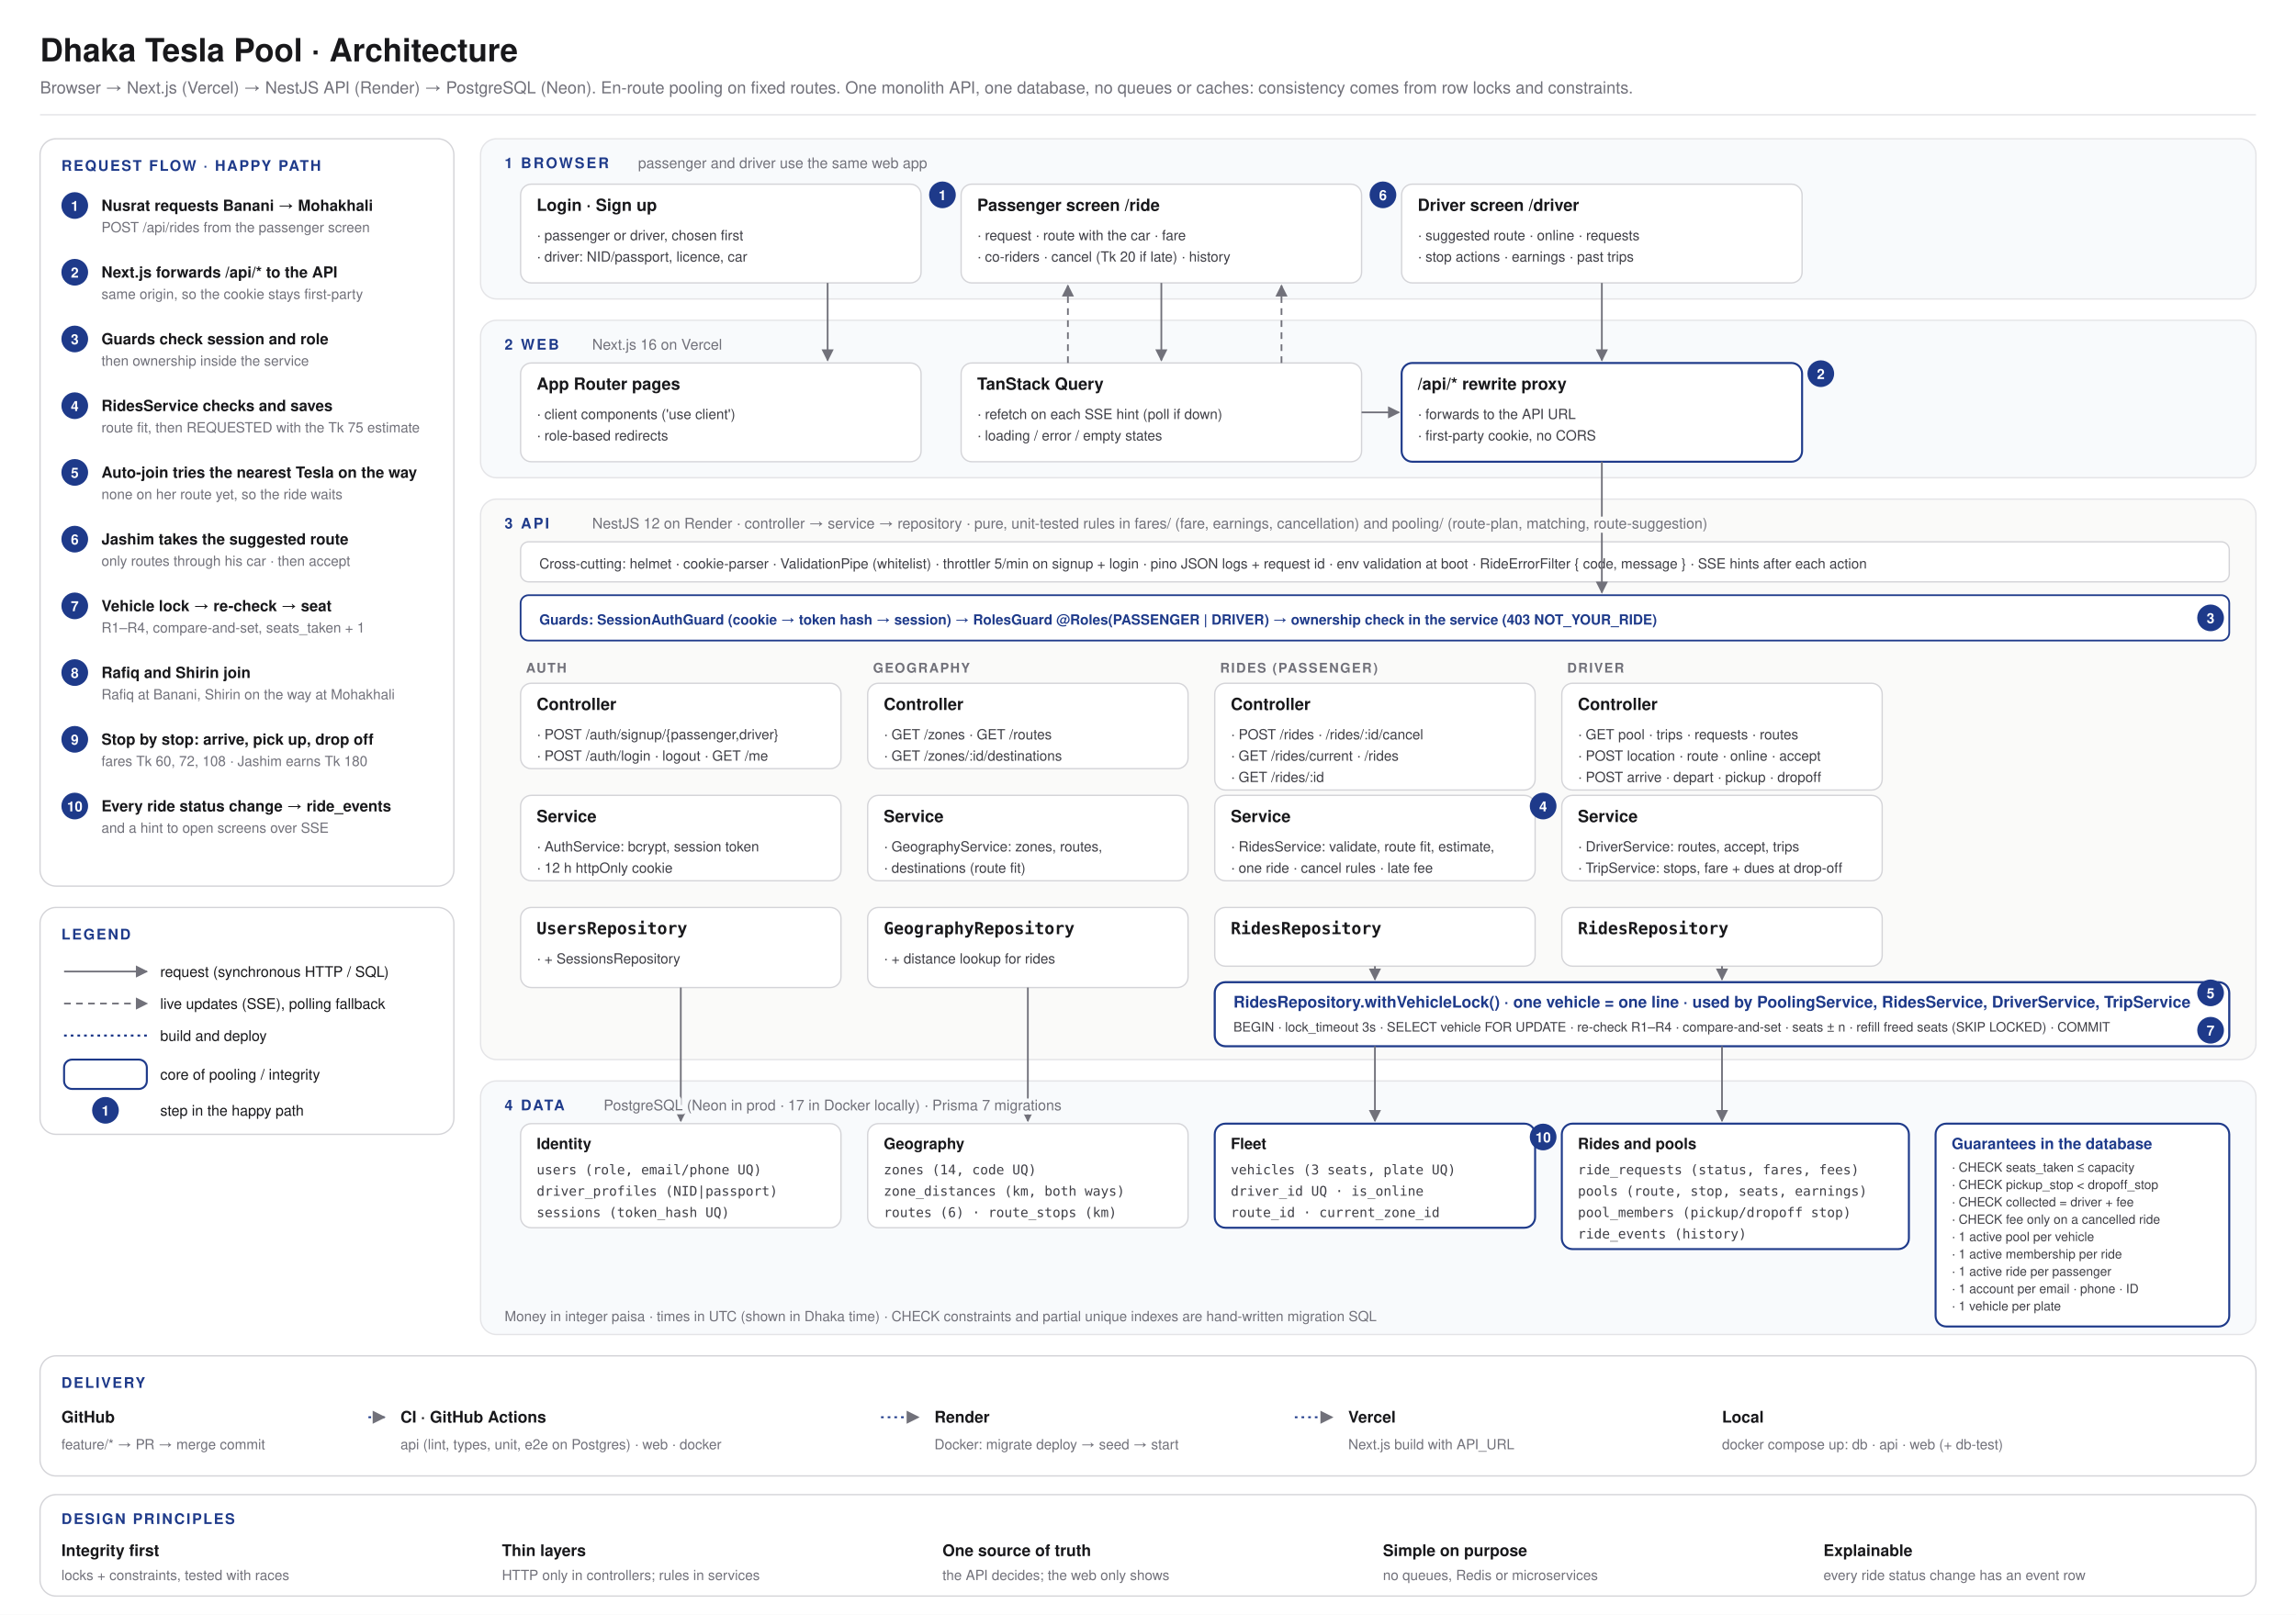
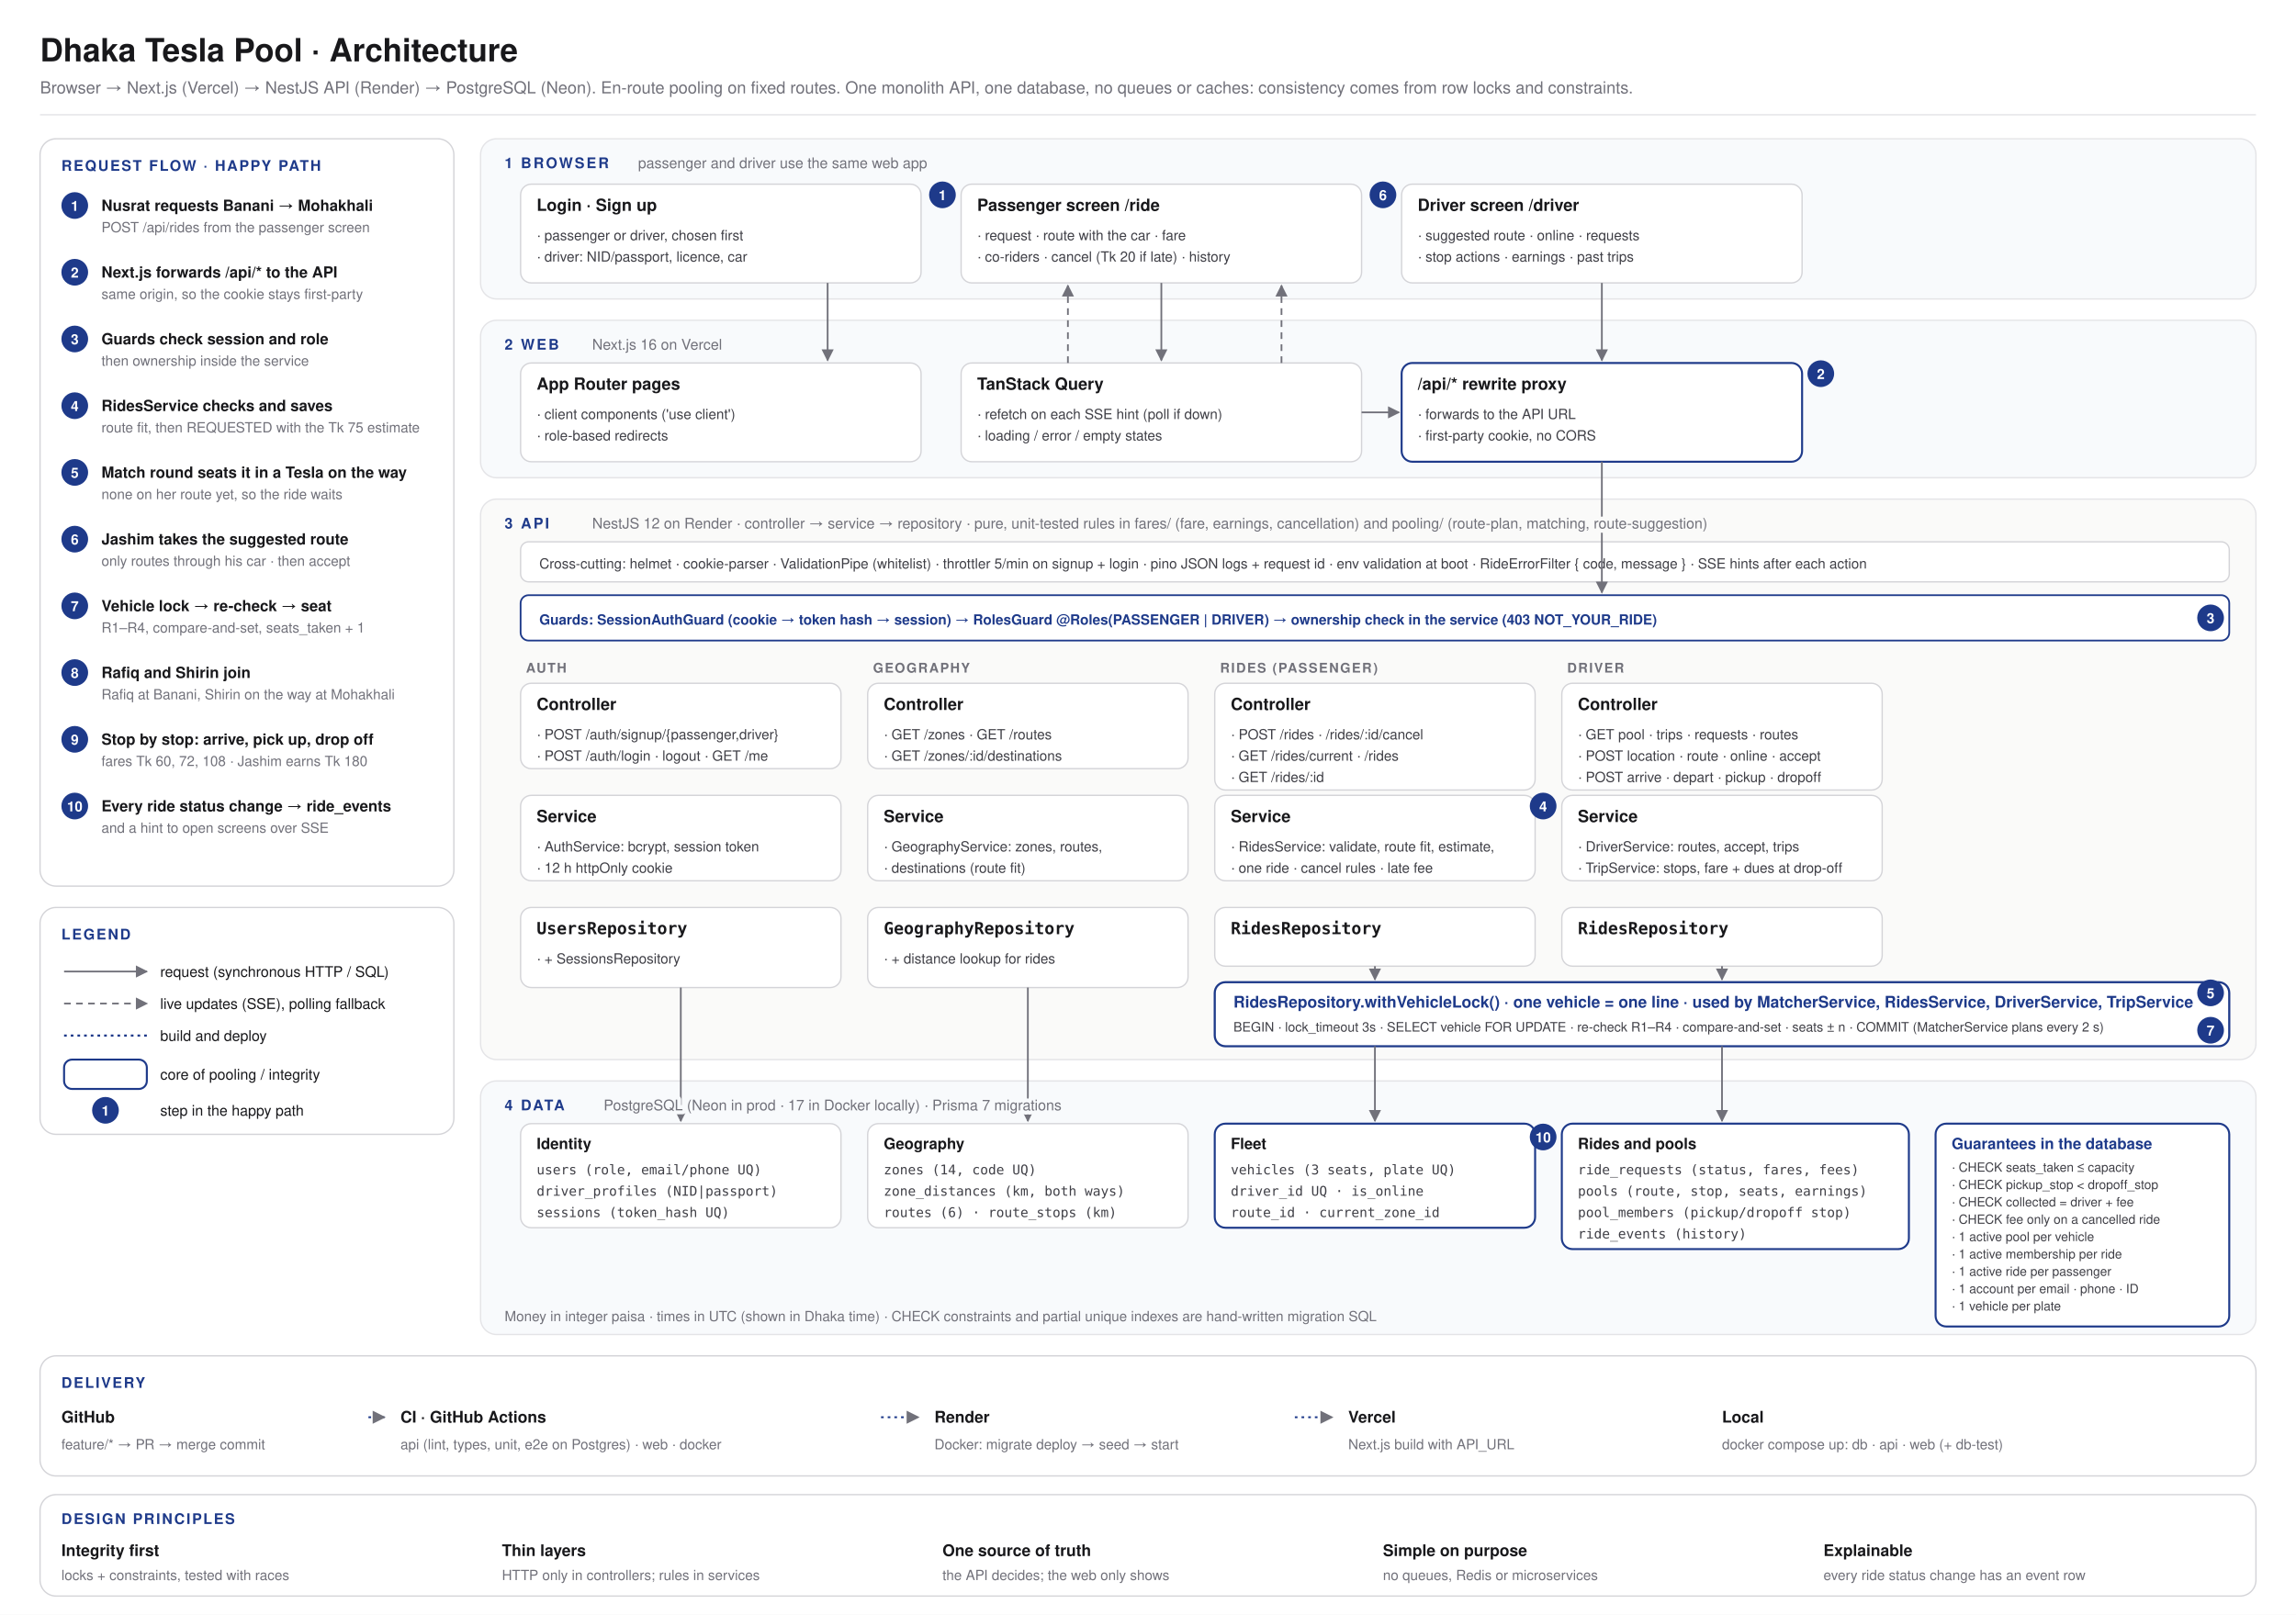
<svg xmlns="http://www.w3.org/2000/svg" width="1720" height="1210" viewBox="0 0 1720 1210">
  <defs>
    <marker id="arr" viewBox="0 0 10 10" refX="9" refY="5" markerWidth="7" markerHeight="7" orient="auto-start-reverse">
      <path d="M0 0 L10 5 L0 10 z" fill="#71717a" />
    </marker>
  </defs>
  <rect width="1720" height="1210" fill="#ffffff" />
  <text x="30" y="46" font-family="-apple-system, 'Helvetica Neue', Helvetica, Arial, sans-serif" font-size="24" fill="#18181b" font-weight="700" text-anchor="start" letter-spacing="0">Dhaka Tesla Pool · Architecture</text>
  <text x="30" y="70" font-family="-apple-system, 'Helvetica Neue', Helvetica, Arial, sans-serif" font-size="12.5" fill="#71717a" font-weight="400" text-anchor="start" letter-spacing="0">Browser → Next.js (Vercel) → NestJS API (Render) → PostgreSQL (Neon). En-route pooling on fixed routes. One monolith API, one database, no queues or caches: consistency comes from row locks and constraints.</text>
  <line x1="30" y1="86" x2="1690" y2="86" stroke="#e4e4e7" />
  <rect x="30" y="104" width="310" height="560" rx="12" fill="#fff" stroke="#d4d4d8" stroke-width="1" />
  <text x="46" y="128" font-family="-apple-system, 'Helvetica Neue', Helvetica, Arial, sans-serif" font-size="11" fill="#1e3a8a" font-weight="700" text-anchor="start" letter-spacing="1.2">REQUEST FLOW · HAPPY PATH</text>
  <circle cx="56" cy="154" r="10" fill="#1e3a8a" />
  <text x="56" y="158" font-family="-apple-system, 'Helvetica Neue', Helvetica, Arial, sans-serif" font-size="10.5" fill="#fff" font-weight="700" text-anchor="middle" letter-spacing="0">1</text>
  <text x="76" y="158" font-family="-apple-system, 'Helvetica Neue', Helvetica, Arial, sans-serif" font-size="11.5" fill="#18181b" font-weight="600" text-anchor="start" letter-spacing="0">Nusrat requests Banani → Mohakhali</text>
  <text x="76" y="174" font-family="-apple-system, 'Helvetica Neue', Helvetica, Arial, sans-serif" font-size="10.5" fill="#71717a" font-weight="400" text-anchor="start" letter-spacing="0">POST /api/rides from the passenger screen</text>
  <circle cx="56" cy="204" r="10" fill="#1e3a8a" />
  <text x="56" y="208" font-family="-apple-system, 'Helvetica Neue', Helvetica, Arial, sans-serif" font-size="10.5" fill="#fff" font-weight="700" text-anchor="middle" letter-spacing="0">2</text>
  <text x="76" y="208" font-family="-apple-system, 'Helvetica Neue', Helvetica, Arial, sans-serif" font-size="11.5" fill="#18181b" font-weight="600" text-anchor="start" letter-spacing="0">Next.js forwards /api/* to the API</text>
  <text x="76" y="224" font-family="-apple-system, 'Helvetica Neue', Helvetica, Arial, sans-serif" font-size="10.5" fill="#71717a" font-weight="400" text-anchor="start" letter-spacing="0">same origin, so the cookie stays first-party</text>
  <circle cx="56" cy="254" r="10" fill="#1e3a8a" />
  <text x="56" y="258" font-family="-apple-system, 'Helvetica Neue', Helvetica, Arial, sans-serif" font-size="10.5" fill="#fff" font-weight="700" text-anchor="middle" letter-spacing="0">3</text>
  <text x="76" y="258" font-family="-apple-system, 'Helvetica Neue', Helvetica, Arial, sans-serif" font-size="11.5" fill="#18181b" font-weight="600" text-anchor="start" letter-spacing="0">Guards check session and role</text>
  <text x="76" y="274" font-family="-apple-system, 'Helvetica Neue', Helvetica, Arial, sans-serif" font-size="10.5" fill="#71717a" font-weight="400" text-anchor="start" letter-spacing="0">then ownership inside the service</text>
  <circle cx="56" cy="304" r="10" fill="#1e3a8a" />
  <text x="56" y="308" font-family="-apple-system, 'Helvetica Neue', Helvetica, Arial, sans-serif" font-size="10.5" fill="#fff" font-weight="700" text-anchor="middle" letter-spacing="0">4</text>
  <text x="76" y="308" font-family="-apple-system, 'Helvetica Neue', Helvetica, Arial, sans-serif" font-size="11.5" fill="#18181b" font-weight="600" text-anchor="start" letter-spacing="0">RidesService checks and saves</text>
  <text x="76" y="324" font-family="-apple-system, 'Helvetica Neue', Helvetica, Arial, sans-serif" font-size="10.5" fill="#71717a" font-weight="400" text-anchor="start" letter-spacing="0">route fit, then REQUESTED with the Tk 75 estimate</text>
  <circle cx="56" cy="354" r="10" fill="#1e3a8a" />
  <text x="56" y="358" font-family="-apple-system, 'Helvetica Neue', Helvetica, Arial, sans-serif" font-size="10.5" fill="#fff" font-weight="700" text-anchor="middle" letter-spacing="0">5</text>
-   <text x="76" y="358" font-family="-apple-system, 'Helvetica Neue', Helvetica, Arial, sans-serif" font-size="11.5" fill="#18181b" font-weight="600" text-anchor="start" letter-spacing="0">Auto-join tries the nearest Tesla on the way</text>
+   <text x="76" y="358" font-family="-apple-system, 'Helvetica Neue', Helvetica, Arial, sans-serif" font-size="11.5" fill="#18181b" font-weight="600" text-anchor="start" letter-spacing="0">Match round seats it in a Tesla on the way</text>
  <text x="76" y="374" font-family="-apple-system, 'Helvetica Neue', Helvetica, Arial, sans-serif" font-size="10.5" fill="#71717a" font-weight="400" text-anchor="start" letter-spacing="0">none on her route yet, so the ride waits</text>
  <circle cx="56" cy="404" r="10" fill="#1e3a8a" />
  <text x="56" y="408" font-family="-apple-system, 'Helvetica Neue', Helvetica, Arial, sans-serif" font-size="10.5" fill="#fff" font-weight="700" text-anchor="middle" letter-spacing="0">6</text>
  <text x="76" y="408" font-family="-apple-system, 'Helvetica Neue', Helvetica, Arial, sans-serif" font-size="11.5" fill="#18181b" font-weight="600" text-anchor="start" letter-spacing="0">Jashim takes the suggested route</text>
  <text x="76" y="424" font-family="-apple-system, 'Helvetica Neue', Helvetica, Arial, sans-serif" font-size="10.5" fill="#71717a" font-weight="400" text-anchor="start" letter-spacing="0">only routes through his car · then accept</text>
  <circle cx="56" cy="454" r="10" fill="#1e3a8a" />
  <text x="56" y="458" font-family="-apple-system, 'Helvetica Neue', Helvetica, Arial, sans-serif" font-size="10.5" fill="#fff" font-weight="700" text-anchor="middle" letter-spacing="0">7</text>
  <text x="76" y="458" font-family="-apple-system, 'Helvetica Neue', Helvetica, Arial, sans-serif" font-size="11.5" fill="#18181b" font-weight="600" text-anchor="start" letter-spacing="0">Vehicle lock → re-check → seat</text>
  <text x="76" y="474" font-family="-apple-system, 'Helvetica Neue', Helvetica, Arial, sans-serif" font-size="10.5" fill="#71717a" font-weight="400" text-anchor="start" letter-spacing="0">R1–R4, compare-and-set, seats_taken + 1</text>
  <circle cx="56" cy="504" r="10" fill="#1e3a8a" />
  <text x="56" y="508" font-family="-apple-system, 'Helvetica Neue', Helvetica, Arial, sans-serif" font-size="10.5" fill="#fff" font-weight="700" text-anchor="middle" letter-spacing="0">8</text>
  <text x="76" y="508" font-family="-apple-system, 'Helvetica Neue', Helvetica, Arial, sans-serif" font-size="11.5" fill="#18181b" font-weight="600" text-anchor="start" letter-spacing="0">Rafiq and Shirin join</text>
  <text x="76" y="524" font-family="-apple-system, 'Helvetica Neue', Helvetica, Arial, sans-serif" font-size="10.5" fill="#71717a" font-weight="400" text-anchor="start" letter-spacing="0">Rafiq at Banani, Shirin on the way at Mohakhali</text>
  <circle cx="56" cy="554" r="10" fill="#1e3a8a" />
  <text x="56" y="558" font-family="-apple-system, 'Helvetica Neue', Helvetica, Arial, sans-serif" font-size="10.5" fill="#fff" font-weight="700" text-anchor="middle" letter-spacing="0">9</text>
  <text x="76" y="558" font-family="-apple-system, 'Helvetica Neue', Helvetica, Arial, sans-serif" font-size="11.5" fill="#18181b" font-weight="600" text-anchor="start" letter-spacing="0">Stop by stop: arrive, pick up, drop off</text>
  <text x="76" y="574" font-family="-apple-system, 'Helvetica Neue', Helvetica, Arial, sans-serif" font-size="10.5" fill="#71717a" font-weight="400" text-anchor="start" letter-spacing="0">fares Tk 60, 72, 108 · Jashim earns Tk 180</text>
  <circle cx="56" cy="604" r="10" fill="#1e3a8a" />
  <text x="56" y="608" font-family="-apple-system, 'Helvetica Neue', Helvetica, Arial, sans-serif" font-size="10.5" fill="#fff" font-weight="700" text-anchor="middle" letter-spacing="0">10</text>
  <text x="76" y="608" font-family="-apple-system, 'Helvetica Neue', Helvetica, Arial, sans-serif" font-size="11.5" fill="#18181b" font-weight="600" text-anchor="start" letter-spacing="0">Every ride status change → ride_events</text>
  <text x="76" y="624" font-family="-apple-system, 'Helvetica Neue', Helvetica, Arial, sans-serif" font-size="10.5" fill="#71717a" font-weight="400" text-anchor="start" letter-spacing="0">and a hint to open screens over SSE</text>
  <rect x="30" y="680" width="310" height="170" rx="12" fill="#fff" stroke="#d4d4d8" stroke-width="1" />
  <text x="46" y="704" font-family="-apple-system, 'Helvetica Neue', Helvetica, Arial, sans-serif" font-size="11" fill="#1e3a8a" font-weight="700" text-anchor="start" letter-spacing="1.2">LEGEND</text>
  <path d="M48 728 H110" fill="none" stroke="#71717a" stroke-width="1.3" marker-end="url(#arr)" />
  <text x="120" y="732" font-family="-apple-system, 'Helvetica Neue', Helvetica, Arial, sans-serif" font-size="11" fill="#18181b" font-weight="400" text-anchor="start" letter-spacing="0">request (synchronous HTTP / SQL)</text>
  <path d="M48 752 H110" fill="none" stroke="#71717a" stroke-width="1.3" stroke-dasharray="5 4" marker-end="url(#arr)" />
  <text x="120" y="756" font-family="-apple-system, 'Helvetica Neue', Helvetica, Arial, sans-serif" font-size="11" fill="#18181b" font-weight="400" text-anchor="start" letter-spacing="0">live updates (SSE), polling fallback</text>
  <path d="M48 776 H110" fill="none" stroke="#1e3a8a" stroke-width="1.6" stroke-dasharray="2 3" />
  <text x="120" y="780" font-family="-apple-system, 'Helvetica Neue', Helvetica, Arial, sans-serif" font-size="11" fill="#18181b" font-weight="400" text-anchor="start" letter-spacing="0">build and deploy</text>
  <rect x="48" y="794" width="62" height="22" rx="6" fill="#fff" stroke="#1e3a8a" stroke-width="1.5" />
  <text x="120" y="809" font-family="-apple-system, 'Helvetica Neue', Helvetica, Arial, sans-serif" font-size="11" fill="#18181b" font-weight="400" text-anchor="start" letter-spacing="0">core of pooling / integrity</text>
  <circle cx="79" cy="832" r="10" fill="#1e3a8a" />
  <text x="79" y="836" font-family="-apple-system, 'Helvetica Neue', Helvetica, Arial, sans-serif" font-size="10.5" fill="#fff" font-weight="700" text-anchor="middle" letter-spacing="0">1</text>
  <text x="120" y="836" font-family="-apple-system, 'Helvetica Neue', Helvetica, Arial, sans-serif" font-size="11" fill="#18181b" font-weight="400" text-anchor="start" letter-spacing="0">step in the happy path</text>
  <rect x="360" y="104" width="1330" height="120" rx="12" fill="#f8fafc" stroke="#e4e4e7" stroke-width="1" />
  <rect x="390" y="138" width="300" height="74" rx="8" fill="#fff" stroke="#d4d4d8" stroke-width="1" />
  <text x="402" y="158" font-family="-apple-system, 'Helvetica Neue', Helvetica, Arial, sans-serif" font-size="12.5" fill="#18181b" font-weight="700" text-anchor="start" letter-spacing="0">Login · Sign up</text>
  <text x="402" y="180" font-family="-apple-system, 'Helvetica Neue', Helvetica, Arial, sans-serif" font-size="10.5" fill="#3f3f46" font-weight="400" text-anchor="start" letter-spacing="0">· passenger or driver, chosen first</text>
  <text x="402" y="196" font-family="-apple-system, 'Helvetica Neue', Helvetica, Arial, sans-serif" font-size="10.5" fill="#3f3f46" font-weight="400" text-anchor="start" letter-spacing="0">· driver: NID/passport, licence, car</text>
  <rect x="720" y="138" width="300" height="74" rx="8" fill="#fff" stroke="#d4d4d8" stroke-width="1" />
  <text x="732" y="158" font-family="-apple-system, 'Helvetica Neue', Helvetica, Arial, sans-serif" font-size="12.5" fill="#18181b" font-weight="700" text-anchor="start" letter-spacing="0">Passenger screen  /ride</text>
  <text x="732" y="180" font-family="-apple-system, 'Helvetica Neue', Helvetica, Arial, sans-serif" font-size="10.5" fill="#3f3f46" font-weight="400" text-anchor="start" letter-spacing="0">· request · route with the car · fare</text>
  <text x="732" y="196" font-family="-apple-system, 'Helvetica Neue', Helvetica, Arial, sans-serif" font-size="10.5" fill="#3f3f46" font-weight="400" text-anchor="start" letter-spacing="0">· co-riders · cancel (Tk 20 if late) · history</text>
  <rect x="1050" y="138" width="300" height="74" rx="8" fill="#fff" stroke="#d4d4d8" stroke-width="1" />
  <text x="1062" y="158" font-family="-apple-system, 'Helvetica Neue', Helvetica, Arial, sans-serif" font-size="12.5" fill="#18181b" font-weight="700" text-anchor="start" letter-spacing="0">Driver screen  /driver</text>
  <text x="1062" y="180" font-family="-apple-system, 'Helvetica Neue', Helvetica, Arial, sans-serif" font-size="10.5" fill="#3f3f46" font-weight="400" text-anchor="start" letter-spacing="0">· suggested route · online · requests</text>
  <text x="1062" y="196" font-family="-apple-system, 'Helvetica Neue', Helvetica, Arial, sans-serif" font-size="10.5" fill="#3f3f46" font-weight="400" text-anchor="start" letter-spacing="0">· stop actions · earnings · past trips</text>
  <circle cx="706" cy="146" r="10" fill="#1e3a8a" />
  <text x="706" y="150" font-family="-apple-system, 'Helvetica Neue', Helvetica, Arial, sans-serif" font-size="10.5" fill="#fff" font-weight="700" text-anchor="middle" letter-spacing="0">1</text>
  <circle cx="1036" cy="146" r="10" fill="#1e3a8a" />
  <text x="1036" y="150" font-family="-apple-system, 'Helvetica Neue', Helvetica, Arial, sans-serif" font-size="10.5" fill="#fff" font-weight="700" text-anchor="middle" letter-spacing="0">6</text>
  <rect x="360" y="240" width="1330" height="118" rx="12" fill="#f8fafc" stroke="#e4e4e7" stroke-width="1" />
  <rect x="390" y="272" width="300" height="74" rx="8" fill="#fff" stroke="#d4d4d8" stroke-width="1" />
  <text x="402" y="292" font-family="-apple-system, 'Helvetica Neue', Helvetica, Arial, sans-serif" font-size="12.5" fill="#18181b" font-weight="700" text-anchor="start" letter-spacing="0">App Router pages</text>
  <text x="402" y="314" font-family="-apple-system, 'Helvetica Neue', Helvetica, Arial, sans-serif" font-size="10.5" fill="#3f3f46" font-weight="400" text-anchor="start" letter-spacing="0">· client components ('use client')</text>
  <text x="402" y="330" font-family="-apple-system, 'Helvetica Neue', Helvetica, Arial, sans-serif" font-size="10.5" fill="#3f3f46" font-weight="400" text-anchor="start" letter-spacing="0">· role-based redirects</text>
  <rect x="720" y="272" width="300" height="74" rx="8" fill="#fff" stroke="#d4d4d8" stroke-width="1" />
  <text x="732" y="292" font-family="-apple-system, 'Helvetica Neue', Helvetica, Arial, sans-serif" font-size="12.5" fill="#18181b" font-weight="700" text-anchor="start" letter-spacing="0">TanStack Query</text>
  <text x="732" y="314" font-family="-apple-system, 'Helvetica Neue', Helvetica, Arial, sans-serif" font-size="10.5" fill="#3f3f46" font-weight="400" text-anchor="start" letter-spacing="0">· refetch on each SSE hint (poll if down)</text>
  <text x="732" y="330" font-family="-apple-system, 'Helvetica Neue', Helvetica, Arial, sans-serif" font-size="10.5" fill="#3f3f46" font-weight="400" text-anchor="start" letter-spacing="0">· loading / error / empty states</text>
  <rect x="1050" y="272" width="300" height="74" rx="8" fill="#fff" stroke="#1e3a8a" stroke-width="1.5" />
  <text x="1062" y="292" font-family="-apple-system, 'Helvetica Neue', Helvetica, Arial, sans-serif" font-size="12.5" fill="#18181b" font-weight="700" text-anchor="start" letter-spacing="0">/api/* rewrite proxy</text>
  <text x="1062" y="314" font-family="-apple-system, 'Helvetica Neue', Helvetica, Arial, sans-serif" font-size="10.5" fill="#3f3f46" font-weight="400" text-anchor="start" letter-spacing="0">· forwards to the API URL</text>
  <text x="1062" y="330" font-family="-apple-system, 'Helvetica Neue', Helvetica, Arial, sans-serif" font-size="10.5" fill="#3f3f46" font-weight="400" text-anchor="start" letter-spacing="0">· first-party cookie, no CORS</text>
  <circle cx="1364" cy="280" r="10" fill="#1e3a8a" />
  <text x="1364" y="284" font-family="-apple-system, 'Helvetica Neue', Helvetica, Arial, sans-serif" font-size="10.5" fill="#fff" font-weight="700" text-anchor="middle" letter-spacing="0">2</text>
  <path d="M870 212 V270" fill="none" stroke="#71717a" stroke-width="1.3" marker-end="url(#arr)" />
  <path d="M1200 212 V270" fill="none" stroke="#71717a" stroke-width="1.3" marker-end="url(#arr)" />
  <path d="M620 212 V270" fill="none" stroke="#71717a" stroke-width="1.3" marker-end="url(#arr)" />
  <path d="M1020 309 H1048" fill="none" stroke="#71717a" stroke-width="1.3" marker-end="url(#arr)" />
  <rect x="360" y="374" width="1330" height="420" rx="12" fill="#fafaf9" stroke="#e4e4e7" stroke-width="1" />
  <rect x="390" y="406" width="1280" height="30" rx="6" fill="#fff" stroke="#d4d4d8" stroke-width="1" />
  <text x="404" y="426" font-family="-apple-system, 'Helvetica Neue', Helvetica, Arial, sans-serif" font-size="10.5" fill="#3f3f46" font-weight="400" text-anchor="start" letter-spacing="0">Cross-cutting:  helmet · cookie-parser · ValidationPipe (whitelist) · throttler 5/min on signup + login · pino JSON logs + request id · env validation at boot · RideErrorFilter { code, message } · SSE hints after each action</text>
  <rect x="390" y="446" width="1280" height="34" rx="6" fill="#fff" stroke="#1e3a8a" stroke-width="1.3" />
  <text x="404" y="468" font-family="-apple-system, 'Helvetica Neue', Helvetica, Arial, sans-serif" font-size="10.5" fill="#1e3a8a" font-weight="600" text-anchor="start" letter-spacing="0">Guards:  SessionAuthGuard (cookie → token hash → session)  →  RolesGuard @Roles(PASSENGER | DRIVER)  →  ownership check in the service (403 NOT_YOUR_RIDE)</text>
  <circle cx="1656" cy="463" r="10" fill="#1e3a8a" />
  <text x="1656" y="467" font-family="-apple-system, 'Helvetica Neue', Helvetica, Arial, sans-serif" font-size="10.5" fill="#fff" font-weight="700" text-anchor="middle" letter-spacing="0">3</text>
  <path d="M1200 346 V444" fill="none" stroke="#71717a" stroke-width="1.3" marker-end="url(#arr)" />
  <text x="394" y="504" font-family="-apple-system, 'Helvetica Neue', Helvetica, Arial, sans-serif" font-size="10" fill="#71717a" font-weight="700" text-anchor="start" letter-spacing="1">AUTH</text>
  <rect x="390" y="512" width="240" height="64" rx="8" fill="#fff" stroke="#d4d4d8" stroke-width="1" />
  <text x="402" y="532" font-family="-apple-system, 'Helvetica Neue', Helvetica, Arial, sans-serif" font-size="12.5" fill="#18181b" font-weight="700" text-anchor="start" letter-spacing="0">Controller</text>
  <text x="402" y="554" font-family="-apple-system, 'Helvetica Neue', Helvetica, Arial, sans-serif" font-size="10.5" fill="#3f3f46" font-weight="400" text-anchor="start" letter-spacing="0">· POST /auth/signup/{passenger,driver}</text>
  <text x="402" y="570" font-family="-apple-system, 'Helvetica Neue', Helvetica, Arial, sans-serif" font-size="10.5" fill="#3f3f46" font-weight="400" text-anchor="start" letter-spacing="0">· POST /auth/login · logout · GET /me</text>
  <rect x="390" y="596" width="240" height="64" rx="8" fill="#fff" stroke="#d4d4d8" stroke-width="1" />
  <text x="402" y="616" font-family="-apple-system, 'Helvetica Neue', Helvetica, Arial, sans-serif" font-size="12.5" fill="#18181b" font-weight="700" text-anchor="start" letter-spacing="0">Service</text>
  <text x="402" y="638" font-family="-apple-system, 'Helvetica Neue', Helvetica, Arial, sans-serif" font-size="10.5" fill="#3f3f46" font-weight="400" text-anchor="start" letter-spacing="0">· AuthService: bcrypt, session token</text>
  <text x="402" y="654" font-family="-apple-system, 'Helvetica Neue', Helvetica, Arial, sans-serif" font-size="10.5" fill="#3f3f46" font-weight="400" text-anchor="start" letter-spacing="0">· 12 h httpOnly cookie</text>
  <rect x="390" y="680" width="240" height="60" rx="8" fill="#fff" stroke="#d4d4d8" stroke-width="1" />
  <text x="402" y="700" font-family="'SF Mono', Menlo, monospace" font-size="12.5" fill="#18181b" font-weight="700" text-anchor="start" letter-spacing="0">UsersRepository</text>
  <text x="402" y="722" font-family="-apple-system, 'Helvetica Neue', Helvetica, Arial, sans-serif" font-size="10.5" fill="#3f3f46" font-weight="400" text-anchor="start" letter-spacing="0">· + SessionsRepository</text>
  <text x="654" y="504" font-family="-apple-system, 'Helvetica Neue', Helvetica, Arial, sans-serif" font-size="10" fill="#71717a" font-weight="700" text-anchor="start" letter-spacing="1">GEOGRAPHY</text>
  <rect x="650" y="512" width="240" height="64" rx="8" fill="#fff" stroke="#d4d4d8" stroke-width="1" />
  <text x="662" y="532" font-family="-apple-system, 'Helvetica Neue', Helvetica, Arial, sans-serif" font-size="12.5" fill="#18181b" font-weight="700" text-anchor="start" letter-spacing="0">Controller</text>
  <text x="662" y="554" font-family="-apple-system, 'Helvetica Neue', Helvetica, Arial, sans-serif" font-size="10.5" fill="#3f3f46" font-weight="400" text-anchor="start" letter-spacing="0">· GET /zones · GET /routes</text>
  <text x="662" y="570" font-family="-apple-system, 'Helvetica Neue', Helvetica, Arial, sans-serif" font-size="10.5" fill="#3f3f46" font-weight="400" text-anchor="start" letter-spacing="0">· GET /zones/:id/destinations</text>
  <rect x="650" y="596" width="240" height="64" rx="8" fill="#fff" stroke="#d4d4d8" stroke-width="1" />
  <text x="662" y="616" font-family="-apple-system, 'Helvetica Neue', Helvetica, Arial, sans-serif" font-size="12.5" fill="#18181b" font-weight="700" text-anchor="start" letter-spacing="0">Service</text>
  <text x="662" y="638" font-family="-apple-system, 'Helvetica Neue', Helvetica, Arial, sans-serif" font-size="10.5" fill="#3f3f46" font-weight="400" text-anchor="start" letter-spacing="0">· GeographyService: zones, routes,</text>
  <text x="662" y="654" font-family="-apple-system, 'Helvetica Neue', Helvetica, Arial, sans-serif" font-size="10.5" fill="#3f3f46" font-weight="400" text-anchor="start" letter-spacing="0">· destinations (route fit)</text>
  <rect x="650" y="680" width="240" height="60" rx="8" fill="#fff" stroke="#d4d4d8" stroke-width="1" />
  <text x="662" y="700" font-family="'SF Mono', Menlo, monospace" font-size="12.5" fill="#18181b" font-weight="700" text-anchor="start" letter-spacing="0">GeographyRepository</text>
  <text x="662" y="722" font-family="-apple-system, 'Helvetica Neue', Helvetica, Arial, sans-serif" font-size="10.5" fill="#3f3f46" font-weight="400" text-anchor="start" letter-spacing="0">· + distance lookup for rides</text>
  <text x="914" y="504" font-family="-apple-system, 'Helvetica Neue', Helvetica, Arial, sans-serif" font-size="10" fill="#71717a" font-weight="700" text-anchor="start" letter-spacing="1">RIDES (PASSENGER)</text>
  <rect x="910" y="512" width="240" height="80" rx="8" fill="#fff" stroke="#d4d4d8" stroke-width="1" />
  <text x="922" y="532" font-family="-apple-system, 'Helvetica Neue', Helvetica, Arial, sans-serif" font-size="12.5" fill="#18181b" font-weight="700" text-anchor="start" letter-spacing="0">Controller</text>
  <text x="922" y="554" font-family="-apple-system, 'Helvetica Neue', Helvetica, Arial, sans-serif" font-size="10.5" fill="#3f3f46" font-weight="400" text-anchor="start" letter-spacing="0">· POST /rides · /rides/:id/cancel</text>
  <text x="922" y="570" font-family="-apple-system, 'Helvetica Neue', Helvetica, Arial, sans-serif" font-size="10.5" fill="#3f3f46" font-weight="400" text-anchor="start" letter-spacing="0">· GET /rides/current · /rides</text>
  <text x="922" y="586" font-family="-apple-system, 'Helvetica Neue', Helvetica, Arial, sans-serif" font-size="10.5" fill="#3f3f46" font-weight="400" text-anchor="start" letter-spacing="0">· GET /rides/:id</text>
  <rect x="910" y="596" width="240" height="64" rx="8" fill="#fff" stroke="#d4d4d8" stroke-width="1" />
  <text x="922" y="616" font-family="-apple-system, 'Helvetica Neue', Helvetica, Arial, sans-serif" font-size="12.5" fill="#18181b" font-weight="700" text-anchor="start" letter-spacing="0">Service</text>
  <text x="922" y="638" font-family="-apple-system, 'Helvetica Neue', Helvetica, Arial, sans-serif" font-size="10.5" fill="#3f3f46" font-weight="400" text-anchor="start" letter-spacing="0">· RidesService: validate, route fit, estimate,</text>
  <text x="922" y="654" font-family="-apple-system, 'Helvetica Neue', Helvetica, Arial, sans-serif" font-size="10.5" fill="#3f3f46" font-weight="400" text-anchor="start" letter-spacing="0">· one ride · cancel rules · late fee</text>
  <rect x="910" y="680" width="240" height="44" rx="8" fill="#fff" stroke="#d4d4d8" stroke-width="1" />
  <text x="922" y="700" font-family="'SF Mono', Menlo, monospace" font-size="12.5" fill="#18181b" font-weight="700" text-anchor="start" letter-spacing="0">RidesRepository</text>
  <text x="1174" y="504" font-family="-apple-system, 'Helvetica Neue', Helvetica, Arial, sans-serif" font-size="10" fill="#71717a" font-weight="700" text-anchor="start" letter-spacing="1">DRIVER</text>
  <rect x="1170" y="512" width="240" height="80" rx="8" fill="#fff" stroke="#d4d4d8" stroke-width="1" />
  <text x="1182" y="532" font-family="-apple-system, 'Helvetica Neue', Helvetica, Arial, sans-serif" font-size="12.5" fill="#18181b" font-weight="700" text-anchor="start" letter-spacing="0">Controller</text>
  <text x="1182" y="554" font-family="-apple-system, 'Helvetica Neue', Helvetica, Arial, sans-serif" font-size="10.5" fill="#3f3f46" font-weight="400" text-anchor="start" letter-spacing="0">· GET pool · trips · requests · routes</text>
  <text x="1182" y="570" font-family="-apple-system, 'Helvetica Neue', Helvetica, Arial, sans-serif" font-size="10.5" fill="#3f3f46" font-weight="400" text-anchor="start" letter-spacing="0">· POST location · route · online · accept</text>
  <text x="1182" y="586" font-family="-apple-system, 'Helvetica Neue', Helvetica, Arial, sans-serif" font-size="10.5" fill="#3f3f46" font-weight="400" text-anchor="start" letter-spacing="0">· POST arrive · depart · pickup · dropoff</text>
  <rect x="1170" y="596" width="240" height="64" rx="8" fill="#fff" stroke="#d4d4d8" stroke-width="1" />
  <text x="1182" y="616" font-family="-apple-system, 'Helvetica Neue', Helvetica, Arial, sans-serif" font-size="12.5" fill="#18181b" font-weight="700" text-anchor="start" letter-spacing="0">Service</text>
  <text x="1182" y="638" font-family="-apple-system, 'Helvetica Neue', Helvetica, Arial, sans-serif" font-size="10.5" fill="#3f3f46" font-weight="400" text-anchor="start" letter-spacing="0">· DriverService: routes, accept, trips</text>
  <text x="1182" y="654" font-family="-apple-system, 'Helvetica Neue', Helvetica, Arial, sans-serif" font-size="10.5" fill="#3f3f46" font-weight="400" text-anchor="start" letter-spacing="0">· TripService: stops, fare + dues at drop-off</text>
  <rect x="1170" y="680" width="240" height="44" rx="8" fill="#fff" stroke="#d4d4d8" stroke-width="1" />
  <text x="1182" y="700" font-family="'SF Mono', Menlo, monospace" font-size="12.5" fill="#18181b" font-weight="700" text-anchor="start" letter-spacing="0">RidesRepository</text>
  <circle cx="1156" cy="604" r="10" fill="#1e3a8a" />
  <text x="1156" y="608" font-family="-apple-system, 'Helvetica Neue', Helvetica, Arial, sans-serif" font-size="10.5" fill="#fff" font-weight="700" text-anchor="middle" letter-spacing="0">4</text>
  <rect x="910" y="736" width="760" height="48" rx="8" fill="#fff" stroke="#1e3a8a" stroke-width="1.6" />
-   <text x="924" y="755" font-family="-apple-system, 'Helvetica Neue', Helvetica, Arial, sans-serif" font-size="12" fill="#1e3a8a" font-weight="700" text-anchor="start" letter-spacing="0">RidesRepository.withVehicleLock()  ·  one vehicle = one line  ·  used by PoolingService, RidesService, DriverService, TripService</text>
-   <text x="924" y="773" font-family="-apple-system, 'Helvetica Neue', Helvetica, Arial, sans-serif" font-size="9.8" fill="#3f3f46" font-weight="400" text-anchor="start" letter-spacing="0">BEGIN · lock_timeout 3s · SELECT vehicle FOR UPDATE · re-check R1–R4 · compare-and-set · seats ± n · refill freed seats (SKIP LOCKED) · COMMIT</text>
+   <text x="924" y="755" font-family="-apple-system, 'Helvetica Neue', Helvetica, Arial, sans-serif" font-size="12" fill="#1e3a8a" font-weight="700" text-anchor="start" letter-spacing="0">RidesRepository.withVehicleLock()  ·  one vehicle = one line  ·  used by MatcherService, RidesService, DriverService, TripService</text>
+   <text x="924" y="773" font-family="-apple-system, 'Helvetica Neue', Helvetica, Arial, sans-serif" font-size="9.8" fill="#3f3f46" font-weight="400" text-anchor="start" letter-spacing="0">BEGIN · lock_timeout 3s · SELECT vehicle FOR UPDATE · re-check R1–R4 · compare-and-set · seats ± n · COMMIT  (MatcherService plans every 2 s)</text>
  <circle cx="1656" cy="744" r="10" fill="#1e3a8a" />
  <text x="1656" y="748" font-family="-apple-system, 'Helvetica Neue', Helvetica, Arial, sans-serif" font-size="10.5" fill="#fff" font-weight="700" text-anchor="middle" letter-spacing="0">5</text>
  <circle cx="1656" cy="772" r="10" fill="#1e3a8a" />
  <text x="1656" y="776" font-family="-apple-system, 'Helvetica Neue', Helvetica, Arial, sans-serif" font-size="10.5" fill="#fff" font-weight="700" text-anchor="middle" letter-spacing="0">7</text>
  <path d="M1030 724 V734" fill="none" stroke="#71717a" stroke-width="1.3" marker-end="url(#arr)" />
  <path d="M1290 724 V734" fill="none" stroke="#71717a" stroke-width="1.3" marker-end="url(#arr)" />
  <rect x="360" y="810" width="1330" height="190" rx="12" fill="#f8fafc" stroke="#e4e4e7" stroke-width="1" />
  <rect x="390" y="842" width="240" height="78" rx="8" fill="#fff" stroke="#d4d4d8" stroke-width="1" />
  <text x="402" y="861" font-family="-apple-system, 'Helvetica Neue', Helvetica, Arial, sans-serif" font-size="11.5" fill="#18181b" font-weight="700" text-anchor="start" letter-spacing="0">Identity</text>
  <text x="402" y="880" font-family="'SF Mono', Menlo, monospace" font-size="10" fill="#3f3f46" font-weight="400" text-anchor="start" letter-spacing="0">users (role, email/phone UQ)</text>
  <text x="402" y="896" font-family="'SF Mono', Menlo, monospace" font-size="10" fill="#3f3f46" font-weight="400" text-anchor="start" letter-spacing="0">driver_profiles (NID|passport)</text>
  <text x="402" y="912" font-family="'SF Mono', Menlo, monospace" font-size="10" fill="#3f3f46" font-weight="400" text-anchor="start" letter-spacing="0">sessions (token_hash UQ)</text>
  <rect x="650" y="842" width="240" height="78" rx="8" fill="#fff" stroke="#d4d4d8" stroke-width="1" />
  <text x="662" y="861" font-family="-apple-system, 'Helvetica Neue', Helvetica, Arial, sans-serif" font-size="11.5" fill="#18181b" font-weight="700" text-anchor="start" letter-spacing="0">Geography</text>
  <text x="662" y="880" font-family="'SF Mono', Menlo, monospace" font-size="10" fill="#3f3f46" font-weight="400" text-anchor="start" letter-spacing="0">zones (14, code UQ)</text>
  <text x="662" y="896" font-family="'SF Mono', Menlo, monospace" font-size="10" fill="#3f3f46" font-weight="400" text-anchor="start" letter-spacing="0">zone_distances (km, both ways)</text>
  <text x="662" y="912" font-family="'SF Mono', Menlo, monospace" font-size="10" fill="#3f3f46" font-weight="400" text-anchor="start" letter-spacing="0">routes (6) · route_stops (km)</text>
  <rect x="910" y="842" width="240" height="78" rx="8" fill="#fff" stroke="#1e3a8a" stroke-width="1.5" />
  <text x="922" y="861" font-family="-apple-system, 'Helvetica Neue', Helvetica, Arial, sans-serif" font-size="11.5" fill="#18181b" font-weight="700" text-anchor="start" letter-spacing="0">Fleet</text>
  <text x="922" y="880" font-family="'SF Mono', Menlo, monospace" font-size="10" fill="#3f3f46" font-weight="400" text-anchor="start" letter-spacing="0">vehicles (3 seats, plate UQ)</text>
  <text x="922" y="896" font-family="'SF Mono', Menlo, monospace" font-size="10" fill="#3f3f46" font-weight="400" text-anchor="start" letter-spacing="0">driver_id UQ · is_online</text>
  <text x="922" y="912" font-family="'SF Mono', Menlo, monospace" font-size="10" fill="#3f3f46" font-weight="400" text-anchor="start" letter-spacing="0">route_id · current_zone_id</text>
  <rect x="1170" y="842" width="260" height="94" rx="8" fill="#fff" stroke="#1e3a8a" stroke-width="1.5" />
  <text x="1182" y="861" font-family="-apple-system, 'Helvetica Neue', Helvetica, Arial, sans-serif" font-size="11.5" fill="#18181b" font-weight="700" text-anchor="start" letter-spacing="0">Rides and pools</text>
  <text x="1182" y="880" font-family="'SF Mono', Menlo, monospace" font-size="10" fill="#3f3f46" font-weight="400" text-anchor="start" letter-spacing="0">ride_requests (status, fares, fees)</text>
  <text x="1182" y="896" font-family="'SF Mono', Menlo, monospace" font-size="10" fill="#3f3f46" font-weight="400" text-anchor="start" letter-spacing="0">pools (route, stop, seats, earnings)</text>
  <text x="1182" y="912" font-family="'SF Mono', Menlo, monospace" font-size="10" fill="#3f3f46" font-weight="400" text-anchor="start" letter-spacing="0">pool_members (pickup/dropoff stop)</text>
  <text x="1182" y="928" font-family="'SF Mono', Menlo, monospace" font-size="10" fill="#3f3f46" font-weight="400" text-anchor="start" letter-spacing="0">ride_events (history)</text>
  <rect x="1450" y="842" width="220" height="152" rx="8" fill="#fff" stroke="#1e3a8a" stroke-width="1.5" />
  <text x="1462" y="861" font-family="-apple-system, 'Helvetica Neue', Helvetica, Arial, sans-serif" font-size="11.5" fill="#1e3a8a" font-weight="700" text-anchor="start" letter-spacing="0">Guarantees in the database</text>
  <text x="1462" y="878" font-family="-apple-system, 'Helvetica Neue', Helvetica, Arial, sans-serif" font-size="9.5" fill="#3f3f46" font-weight="400" text-anchor="start" letter-spacing="0">· CHECK seats_taken ≤ capacity</text>
  <text x="1462" y="891" font-family="-apple-system, 'Helvetica Neue', Helvetica, Arial, sans-serif" font-size="9.5" fill="#3f3f46" font-weight="400" text-anchor="start" letter-spacing="0">· CHECK pickup_stop &lt; dropoff_stop</text>
  <text x="1462" y="904" font-family="-apple-system, 'Helvetica Neue', Helvetica, Arial, sans-serif" font-size="9.5" fill="#3f3f46" font-weight="400" text-anchor="start" letter-spacing="0">· CHECK collected = driver + fee</text>
  <text x="1462" y="917" font-family="-apple-system, 'Helvetica Neue', Helvetica, Arial, sans-serif" font-size="9.5" fill="#3f3f46" font-weight="400" text-anchor="start" letter-spacing="0">· CHECK fee only on a cancelled ride</text>
  <text x="1462" y="930" font-family="-apple-system, 'Helvetica Neue', Helvetica, Arial, sans-serif" font-size="9.5" fill="#3f3f46" font-weight="400" text-anchor="start" letter-spacing="0">· 1 active pool per vehicle</text>
  <text x="1462" y="943" font-family="-apple-system, 'Helvetica Neue', Helvetica, Arial, sans-serif" font-size="9.5" fill="#3f3f46" font-weight="400" text-anchor="start" letter-spacing="0">· 1 active membership per ride</text>
  <text x="1462" y="956" font-family="-apple-system, 'Helvetica Neue', Helvetica, Arial, sans-serif" font-size="9.5" fill="#3f3f46" font-weight="400" text-anchor="start" letter-spacing="0">· 1 active ride per passenger</text>
  <text x="1462" y="969" font-family="-apple-system, 'Helvetica Neue', Helvetica, Arial, sans-serif" font-size="9.5" fill="#3f3f46" font-weight="400" text-anchor="start" letter-spacing="0">· 1 account per email · phone · ID</text>
  <text x="1462" y="982" font-family="-apple-system, 'Helvetica Neue', Helvetica, Arial, sans-serif" font-size="9.5" fill="#3f3f46" font-weight="400" text-anchor="start" letter-spacing="0">· 1 vehicle per plate</text>
  <circle cx="1156" cy="852" r="10" fill="#1e3a8a" />
  <text x="1156" y="856" font-family="-apple-system, 'Helvetica Neue', Helvetica, Arial, sans-serif" font-size="10.5" fill="#fff" font-weight="700" text-anchor="middle" letter-spacing="0">10</text>
  <path d="M510 740 V840" fill="none" stroke="#71717a" stroke-width="1.3" marker-end="url(#arr)" />
  <path d="M770 740 V840" fill="none" stroke="#71717a" stroke-width="1.3" marker-end="url(#arr)" />
  <path d="M1030 784 V840" fill="none" stroke="#71717a" stroke-width="1.3" marker-end="url(#arr)" />
  <path d="M1290 784 V840" fill="none" stroke="#71717a" stroke-width="1.3" marker-end="url(#arr)" />
  <text x="378" y="990" font-family="-apple-system, 'Helvetica Neue', Helvetica, Arial, sans-serif" font-size="10.5" fill="#71717a" font-weight="400" text-anchor="start" letter-spacing="0">Money in integer paisa · times in UTC (shown in Dhaka time) · CHECK constraints and partial unique indexes are hand-written migration SQL</text>
  <path d="M800 272 V214" fill="none" stroke="#71717a" stroke-width="1.3" stroke-dasharray="5 4" marker-end="url(#arr)" />
  <path d="M960 272 V214" fill="none" stroke="#71717a" stroke-width="1.3" stroke-dasharray="5 4" marker-end="url(#arr)" />
  <rect x="30" y="1016" width="1660" height="90" rx="12" fill="#fff" stroke="#d4d4d8" stroke-width="1" />
  <text x="46" y="1040" font-family="-apple-system, 'Helvetica Neue', Helvetica, Arial, sans-serif" font-size="11" fill="#1e3a8a" font-weight="700" text-anchor="start" letter-spacing="1.2">DELIVERY</text>
  <text x="46" y="1066" font-family="-apple-system, 'Helvetica Neue', Helvetica, Arial, sans-serif" font-size="12" fill="#18181b" font-weight="700" text-anchor="start" letter-spacing="0">GitHub</text>
  <text x="46" y="1086" font-family="-apple-system, 'Helvetica Neue', Helvetica, Arial, sans-serif" font-size="10.5" fill="#71717a" font-weight="400" text-anchor="start" letter-spacing="0">feature/* → PR → merge commit</text>
  <path d="M276 1062 H288" fill="none" stroke="#1e3a8a" stroke-width="1.4" stroke-dasharray="2 3" marker-end="url(#arr)" />
  <text x="300" y="1066" font-family="-apple-system, 'Helvetica Neue', Helvetica, Arial, sans-serif" font-size="12" fill="#18181b" font-weight="700" text-anchor="start" letter-spacing="0">CI · GitHub Actions</text>
  <text x="300" y="1086" font-family="-apple-system, 'Helvetica Neue', Helvetica, Arial, sans-serif" font-size="10.5" fill="#71717a" font-weight="400" text-anchor="start" letter-spacing="0">api (lint, types, unit, e2e on Postgres) · web · docker</text>
  <path d="M660 1062 H688" fill="none" stroke="#1e3a8a" stroke-width="1.4" stroke-dasharray="2 3" marker-end="url(#arr)" />
  <text x="700" y="1066" font-family="-apple-system, 'Helvetica Neue', Helvetica, Arial, sans-serif" font-size="12" fill="#18181b" font-weight="700" text-anchor="start" letter-spacing="0">Render</text>
  <text x="700" y="1086" font-family="-apple-system, 'Helvetica Neue', Helvetica, Arial, sans-serif" font-size="10.5" fill="#71717a" font-weight="400" text-anchor="start" letter-spacing="0">Docker: migrate deploy → seed → start</text>
  <path d="M970 1062 H998" fill="none" stroke="#1e3a8a" stroke-width="1.4" stroke-dasharray="2 3" marker-end="url(#arr)" />
  <text x="1010" y="1066" font-family="-apple-system, 'Helvetica Neue', Helvetica, Arial, sans-serif" font-size="12" fill="#18181b" font-weight="700" text-anchor="start" letter-spacing="0">Vercel</text>
  <text x="1010" y="1086" font-family="-apple-system, 'Helvetica Neue', Helvetica, Arial, sans-serif" font-size="10.5" fill="#71717a" font-weight="400" text-anchor="start" letter-spacing="0">Next.js build with API_URL</text>
  <text x="1290" y="1066" font-family="-apple-system, 'Helvetica Neue', Helvetica, Arial, sans-serif" font-size="12" fill="#18181b" font-weight="700" text-anchor="start" letter-spacing="0">Local</text>
  <text x="1290" y="1086" font-family="-apple-system, 'Helvetica Neue', Helvetica, Arial, sans-serif" font-size="10.5" fill="#71717a" font-weight="400" text-anchor="start" letter-spacing="0">docker compose up: db · api · web (+ db-test)</text>
  <rect x="30" y="1120" width="1660" height="76" rx="12" fill="#fff" stroke="#d4d4d8" stroke-width="1" />
  <text x="46" y="1142" font-family="-apple-system, 'Helvetica Neue', Helvetica, Arial, sans-serif" font-size="11" fill="#1e3a8a" font-weight="700" text-anchor="start" letter-spacing="1.2">DESIGN PRINCIPLES</text>
  <text x="46" y="1166" font-family="-apple-system, 'Helvetica Neue', Helvetica, Arial, sans-serif" font-size="12" fill="#18181b" font-weight="700" text-anchor="start" letter-spacing="0">Integrity first</text>
  <text x="46" y="1184" font-family="-apple-system, 'Helvetica Neue', Helvetica, Arial, sans-serif" font-size="10.5" fill="#71717a" font-weight="400" text-anchor="start" letter-spacing="0">locks + constraints, tested with races</text>
  <text x="376" y="1166" font-family="-apple-system, 'Helvetica Neue', Helvetica, Arial, sans-serif" font-size="12" fill="#18181b" font-weight="700" text-anchor="start" letter-spacing="0">Thin layers</text>
  <text x="376" y="1184" font-family="-apple-system, 'Helvetica Neue', Helvetica, Arial, sans-serif" font-size="10.5" fill="#71717a" font-weight="400" text-anchor="start" letter-spacing="0">HTTP only in controllers; rules in services</text>
  <text x="706" y="1166" font-family="-apple-system, 'Helvetica Neue', Helvetica, Arial, sans-serif" font-size="12" fill="#18181b" font-weight="700" text-anchor="start" letter-spacing="0">One source of truth</text>
  <text x="706" y="1184" font-family="-apple-system, 'Helvetica Neue', Helvetica, Arial, sans-serif" font-size="10.5" fill="#71717a" font-weight="400" text-anchor="start" letter-spacing="0">the API decides; the web only shows</text>
  <text x="1036" y="1166" font-family="-apple-system, 'Helvetica Neue', Helvetica, Arial, sans-serif" font-size="12" fill="#18181b" font-weight="700" text-anchor="start" letter-spacing="0">Simple on purpose</text>
  <text x="1036" y="1184" font-family="-apple-system, 'Helvetica Neue', Helvetica, Arial, sans-serif" font-size="10.5" fill="#71717a" font-weight="400" text-anchor="start" letter-spacing="0">no queues, Redis or microservices</text>
  <text x="1366" y="1166" font-family="-apple-system, 'Helvetica Neue', Helvetica, Arial, sans-serif" font-size="12" fill="#18181b" font-weight="700" text-anchor="start" letter-spacing="0">Explainable</text>
  <text x="1366" y="1184" font-family="-apple-system, 'Helvetica Neue', Helvetica, Arial, sans-serif" font-size="10.5" fill="#71717a" font-weight="400" text-anchor="start" letter-spacing="0">every ride status change has an event row</text>
  <text x="378" y="126" font-family="-apple-system, 'Helvetica Neue', Helvetica, Arial, sans-serif" font-size="11" fill="#1e3a8a" font-weight="700" text-anchor="start" letter-spacing="1.5" stroke="#f8fafc" stroke-width="6" stroke-linejoin="round" paint-order="stroke">1  BROWSER</text>
  <text x="478.0" y="126" font-family="-apple-system, 'Helvetica Neue', Helvetica, Arial, sans-serif" font-size="11" fill="#71717a" font-weight="400" text-anchor="start" letter-spacing="0" stroke="#f8fafc" stroke-width="6" stroke-linejoin="round" paint-order="stroke">passenger and driver use the same web app</text>
  <text x="378" y="262" font-family="-apple-system, 'Helvetica Neue', Helvetica, Arial, sans-serif" font-size="11" fill="#1e3a8a" font-weight="700" text-anchor="start" letter-spacing="1.5" stroke="#f8fafc" stroke-width="6" stroke-linejoin="round" paint-order="stroke">2  WEB</text>
  <text x="443.6" y="262" font-family="-apple-system, 'Helvetica Neue', Helvetica, Arial, sans-serif" font-size="11" fill="#71717a" font-weight="400" text-anchor="start" letter-spacing="0" stroke="#f8fafc" stroke-width="6" stroke-linejoin="round" paint-order="stroke">Next.js 16 on Vercel</text>
  <text x="378" y="396" font-family="-apple-system, 'Helvetica Neue', Helvetica, Arial, sans-serif" font-size="11" fill="#1e3a8a" font-weight="700" text-anchor="start" letter-spacing="1.5" stroke="#fafaf9" stroke-width="6" stroke-linejoin="round" paint-order="stroke">3  API</text>
  <text x="443.6" y="396" font-family="-apple-system, 'Helvetica Neue', Helvetica, Arial, sans-serif" font-size="11" fill="#71717a" font-weight="400" text-anchor="start" letter-spacing="0" stroke="#fafaf9" stroke-width="6" stroke-linejoin="round" paint-order="stroke">NestJS 12 on Render · controller → service → repository · pure, unit-tested rules in fares/ (fare, earnings, cancellation) and pooling/ (route-plan, matching, route-suggestion)</text>
  <text x="378" y="832" font-family="-apple-system, 'Helvetica Neue', Helvetica, Arial, sans-serif" font-size="11" fill="#1e3a8a" font-weight="700" text-anchor="start" letter-spacing="1.5" stroke="#f8fafc" stroke-width="6" stroke-linejoin="round" paint-order="stroke">4  DATA</text>
  <text x="452.2" y="832" font-family="-apple-system, 'Helvetica Neue', Helvetica, Arial, sans-serif" font-size="11" fill="#71717a" font-weight="400" text-anchor="start" letter-spacing="0" stroke="#f8fafc" stroke-width="6" stroke-linejoin="round" paint-order="stroke">PostgreSQL (Neon in prod · 17 in Docker locally) · Prisma 7 migrations</text>
</svg>
